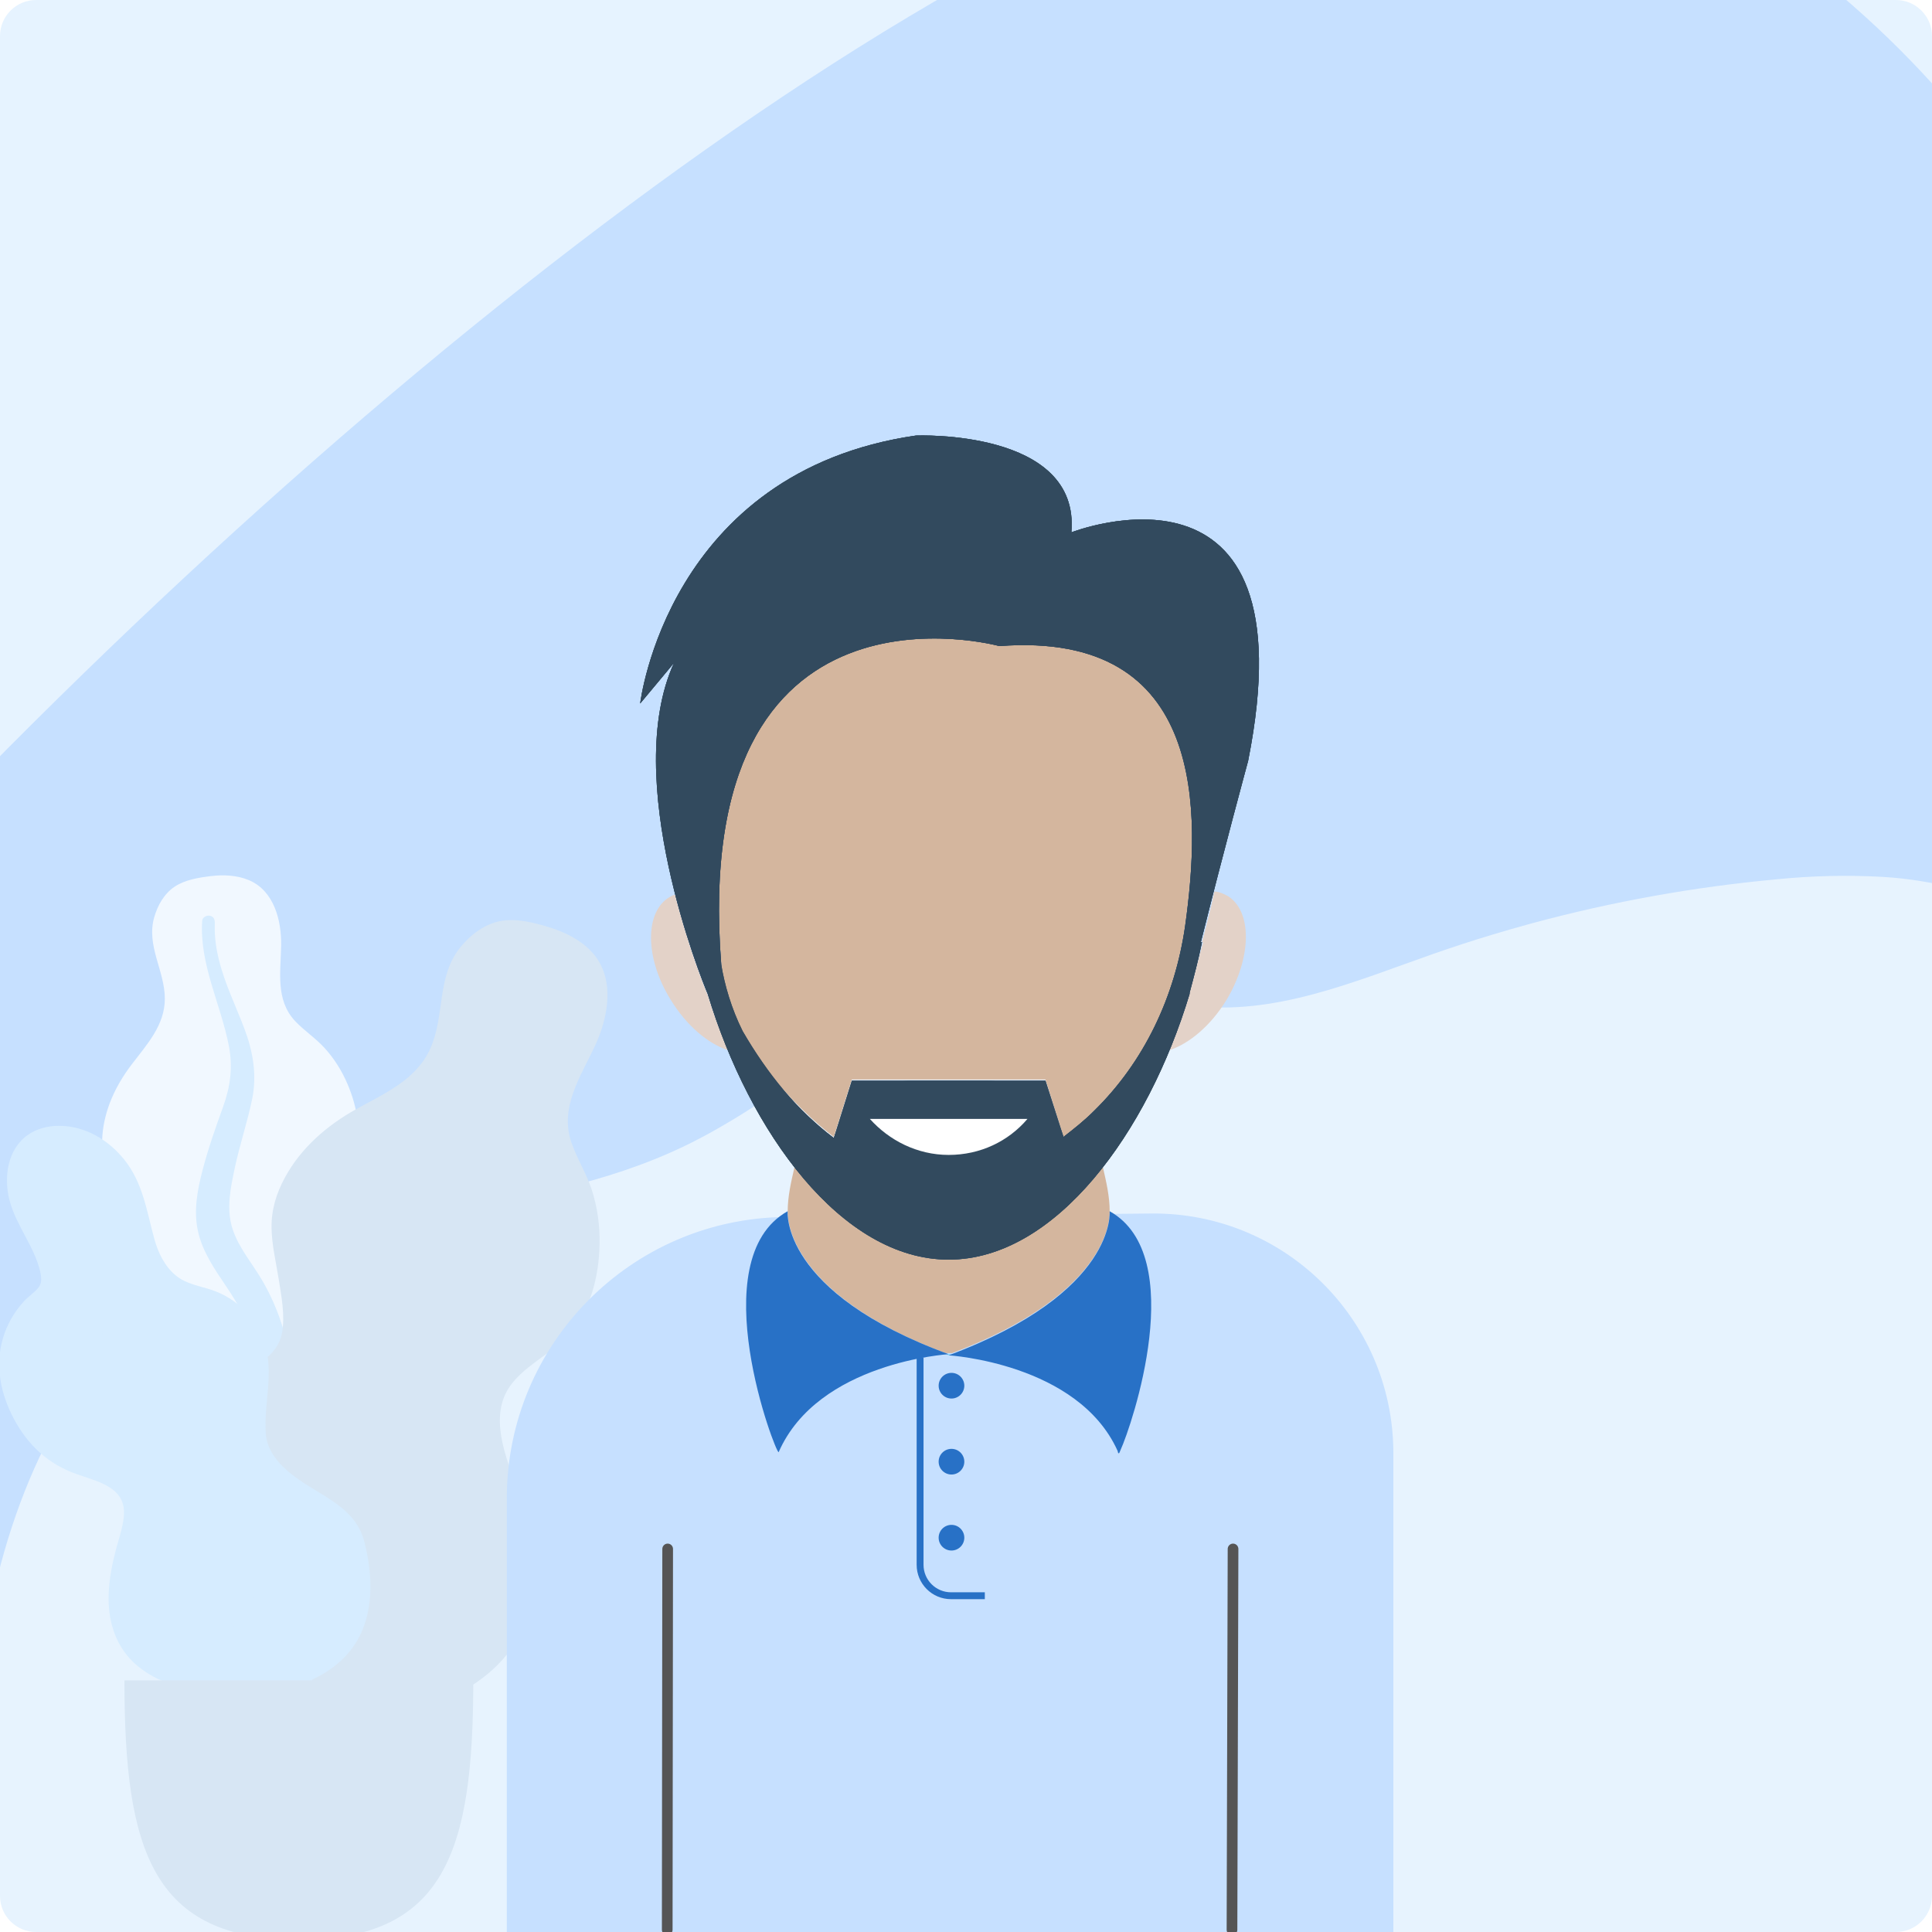
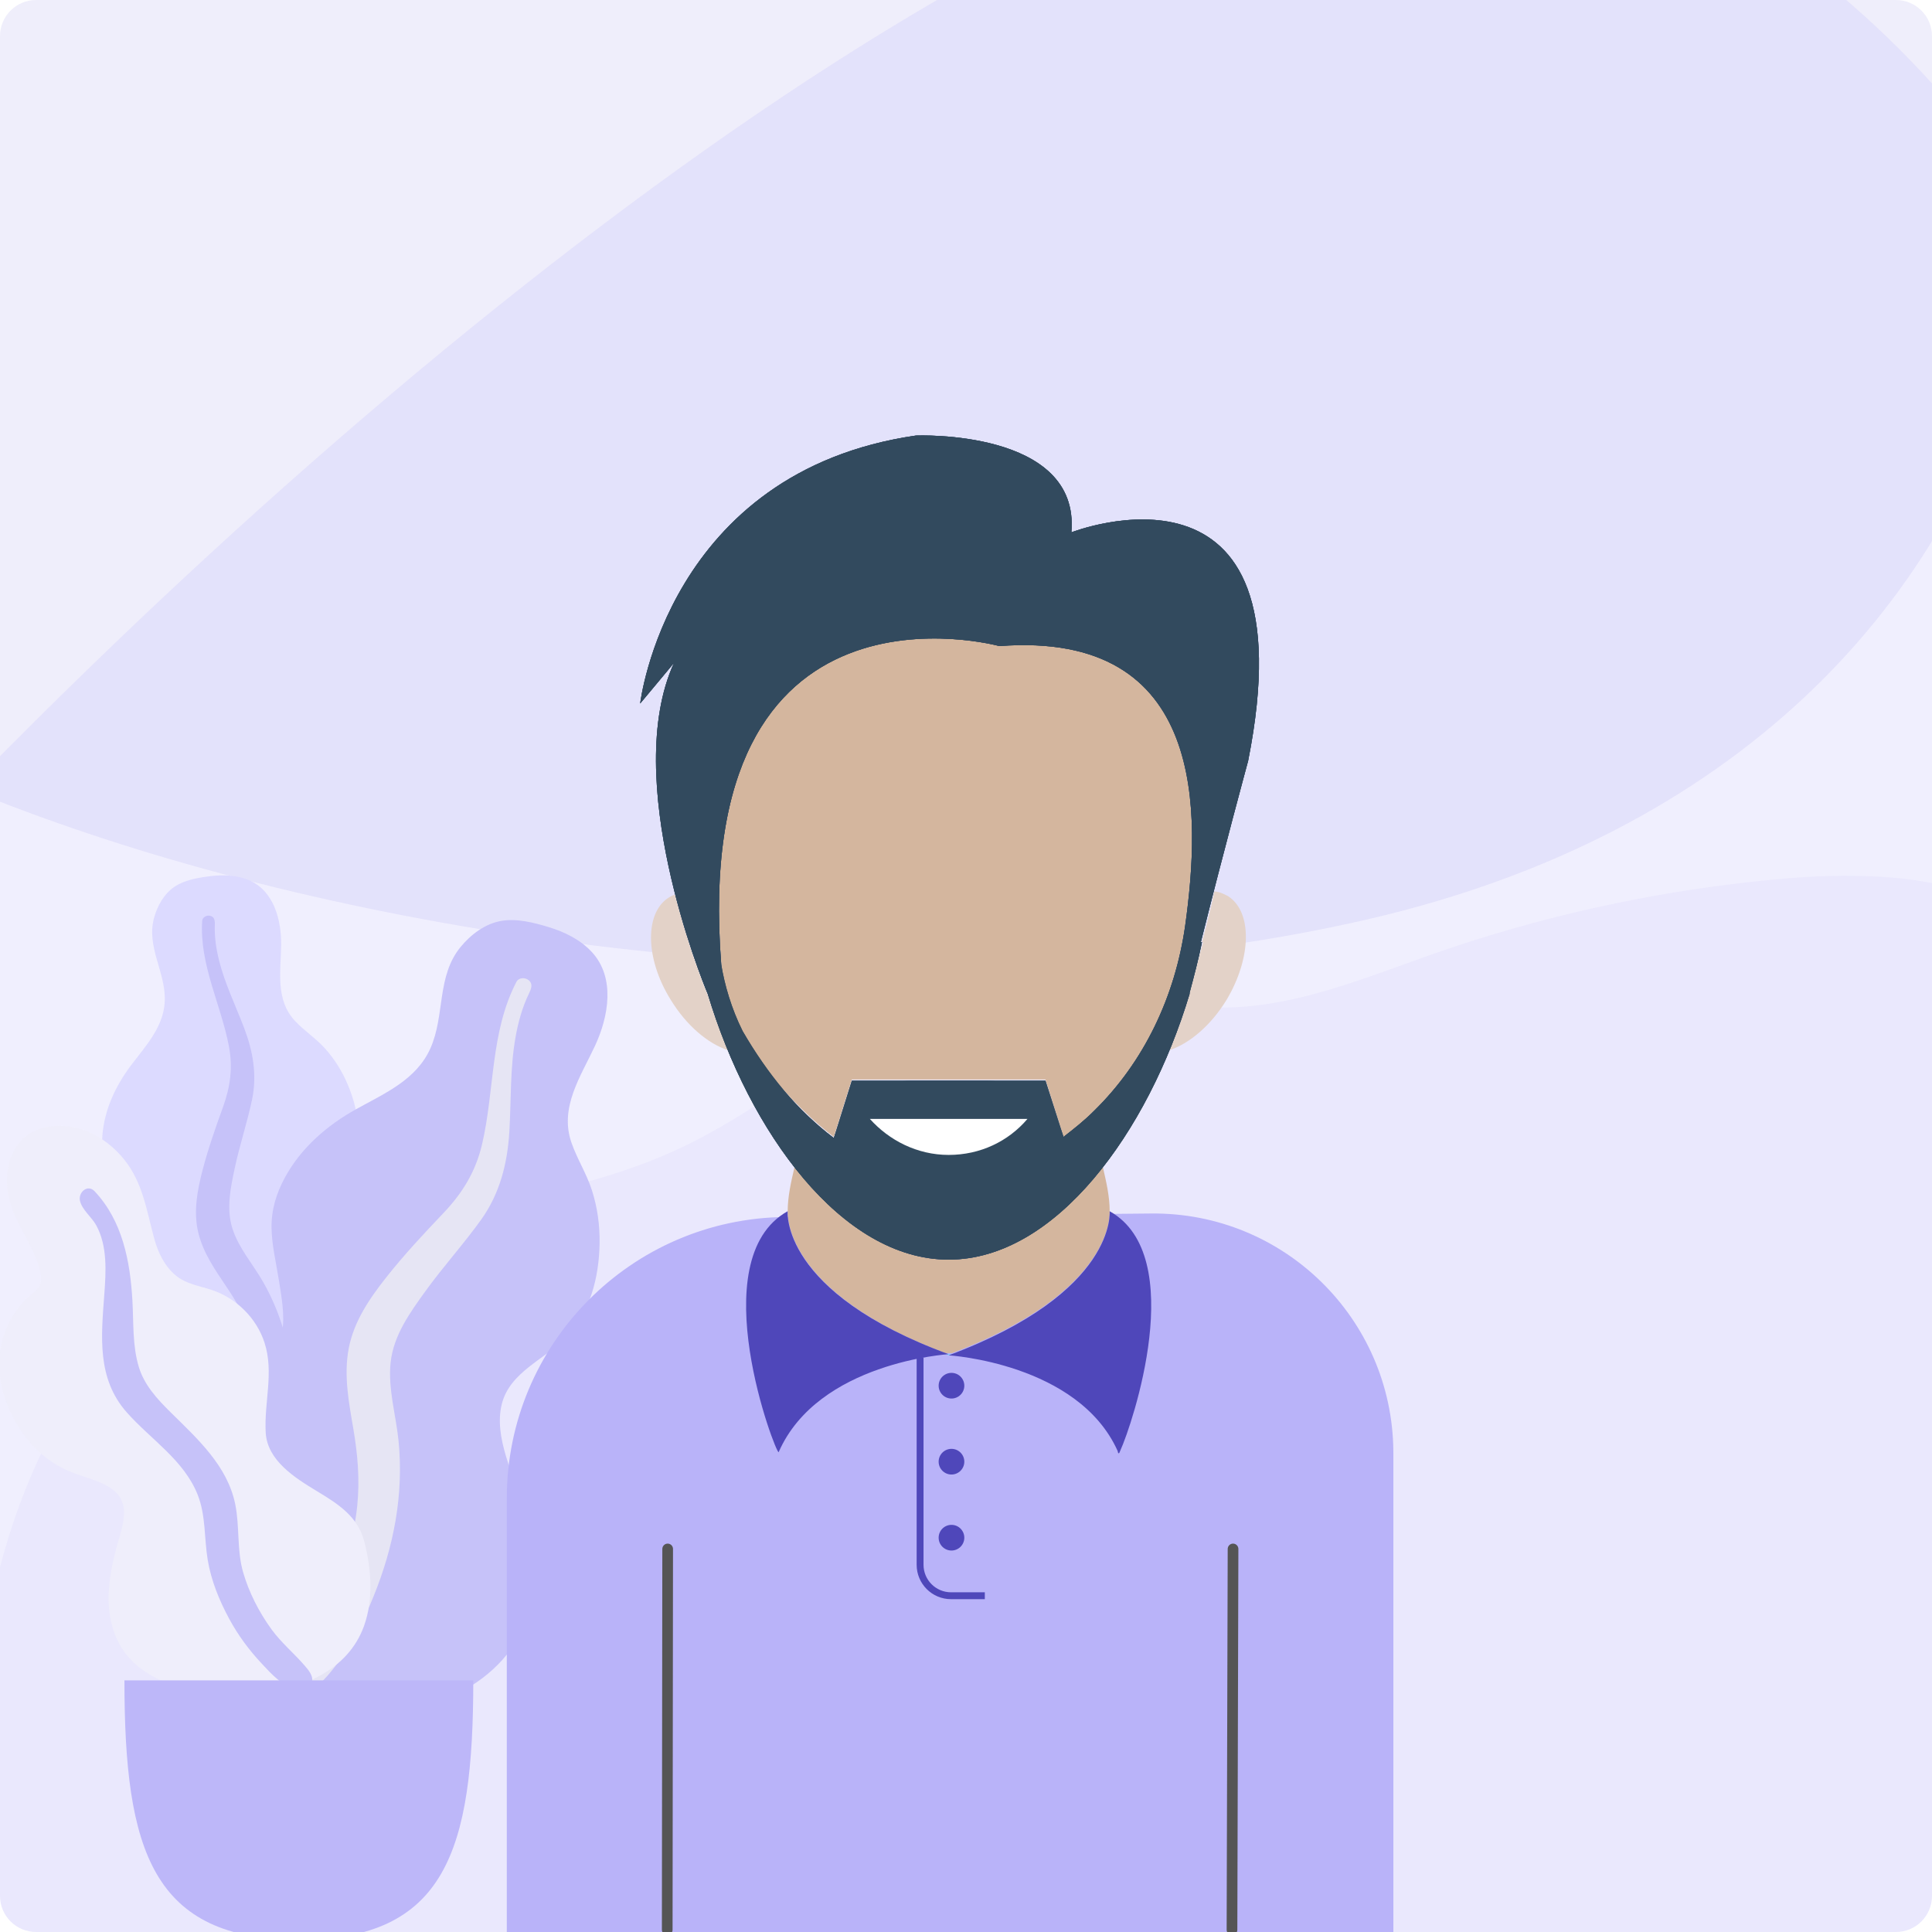
<svg xmlns="http://www.w3.org/2000/svg" width="300" height="300" viewBox="0 0 300 300" fill="none">
  <rect width="300" height="300" fill="white" />
  <mask id="mask0" mask-type="alpha" maskUnits="userSpaceOnUse" x="0" y="0" width="300" height="300">
    <rect x="0.701" y="0.701" width="298.598" height="298.598" rx="4.906" fill="#C4C4C4" stroke="black" stroke-width="1.402" />
  </mask>
  <g mask="url(#mask0)">
-     <path d="M-68.872 60.846C-63.379 2.81 231.344 -109.205 286.058 -54.234C340.772 0.736 326.923 116.36 212.262 142.778C97.602 169.196 -74.365 118.882 -68.872 60.846Z" fill="#E6F3FF" />
-     <path d="M-124.932 317.539C-151.245 243.394 145.646 -61.441 243.89 -25.318C342.134 10.804 391.002 160.177 265.729 257.772C140.456 355.367 -98.618 391.685 -124.932 317.539Z" fill="#C6E0FF" />
-     <path d="M-1.4 249.38C-1.338 249.079 -1.278 248.778 -1.209 248.48C0.959 238.236 4.502 228.366 9.769 219.301C9.944 219 10.119 218.698 10.298 218.397C13.771 212.565 17.927 207.189 22.673 202.39C25.297 199.736 28.159 197.213 31.562 195.395C36.331 192.841 41.906 191.805 47.384 190.959C53.075 190.075 58.844 189.337 64.598 188.541C66.642 188.263 68.674 187.969 70.695 187.657C76.253 186.814 81.771 185.839 87.158 184.545C93.816 182.95 100.27 180.861 106.367 177.922C106.854 177.696 107.335 177.457 107.811 177.204C108.287 176.96 108.766 176.713 109.235 176.462C109.705 176.212 110.167 175.961 110.626 175.704C110.864 175.572 111.102 175.44 111.337 175.301C111.572 175.162 111.803 175.04 112.031 174.905C112.718 174.512 113.392 174.109 114.066 173.703L114.093 173.686C114.539 173.418 114.979 173.144 115.415 172.87C117.906 171.319 120.345 169.7 122.784 168.071L124.317 167.056L126.693 165.481C127.156 165.173 127.628 164.865 128.094 164.56C128.425 164.337 128.755 164.113 129.115 163.883C130.847 162.765 132.602 161.668 134.403 160.622C134.829 160.371 135.258 160.121 135.691 159.877C139.33 157.797 143.135 156.039 147.066 154.622L147.118 154.601C149.096 153.894 151.113 153.311 153.159 152.854C154.339 152.59 155.522 152.373 156.718 152.207C159.916 151.743 163.158 151.696 166.367 152.068C172.669 152.817 178.574 155.295 184.873 156.132C197.84 157.825 210.433 152.37 222.627 148.096C225.625 147.047 228.646 146.064 231.688 145.147C233.71 144.534 235.739 143.955 237.785 143.396C250.317 140.004 263.107 137.705 276.018 136.526C281.415 135.984 286.845 135.861 292.26 136.157C294.319 136.285 296.354 136.495 298.353 136.834C305.194 137.918 311.572 140.19 316.72 144.351C320.937 147.768 323.954 152.221 326.25 156.88C328.601 161.635 330.261 166.716 331.177 171.962C331.303 172.677 331.415 173.395 331.508 174.112C331.673 175.34 331.796 176.575 331.878 177.817C332.323 184.435 331.551 191.079 329.604 197.406C327.423 204.49 323.788 211.289 322.189 218.427C322.123 218.73 322.06 219.031 322.001 219.331C321.782 220.416 321.62 221.511 321.515 222.613C320.699 231.383 323.828 239.933 326.283 248.51C326.369 248.808 326.455 249.109 326.538 249.411C326.802 250.363 327.056 251.315 327.298 252.265C329.571 261.334 330.203 271.042 328.177 280.093C328.114 280.394 328.038 280.696 327.965 280.994C326.609 286.715 324.059 292.067 320.491 296.682C316.697 301.558 311.717 305.618 306.397 309.184C303.804 310.922 301.123 312.546 298.353 314.056C296.371 315.14 294.34 316.166 292.26 317.134C275.589 324.923 256.571 328.725 237.765 327.885C236.774 327.841 235.782 327.787 234.791 327.713C233.799 327.638 232.716 327.55 231.678 327.452C219.564 326.247 207.776 323.338 196.072 320.158C192.149 319.092 188.233 317.998 184.321 316.924C182.579 316.45 180.841 315.976 179.1 315.516C170.571 313.257 161.916 311.212 153.152 309.685C151.123 309.326 149.092 308.998 147.059 308.703C139.999 307.64 132.882 307.021 125.748 306.851C122.974 306.794 120.2 306.819 117.424 306.925C116.023 306.977 114.621 307.055 113.217 307.159C98.727 308.205 84.722 311.706 70.695 314.977C68.666 315.451 66.633 315.919 64.598 316.379C61.928 316.982 59.258 317.564 56.574 318.103C39.877 321.465 24.993 319.532 9.468 312.593C5.939 311.019 2.413 309.116 0.252 306.16C-1.909 303.204 -2.451 299.574 -2.854 296.069C-3.426 291.078 -3.799 286.022 -3.942 280.94C-3.942 280.642 -3.942 280.34 -3.961 280.039C-4.186 269.772 -3.439 259.407 -1.4 249.38Z" fill="#E7F3FE" />
-     <path d="M32.697 136.046C34.687 135.803 36.81 135.889 38.66 136.674C42.593 138.344 43.712 142.991 43.658 146.769C43.599 150.834 42.736 155.275 45.827 158.551C47.248 160.057 49.016 161.209 50.411 162.743C51.902 164.382 53.071 166.257 53.937 168.271C55.528 171.97 56.308 176.32 54.854 180.2C53.574 183.616 50.352 186.7 51.048 190.584C51.774 194.636 55.86 197.734 58.414 200.753C61.305 204.169 63.967 208.534 64.404 213.014C64.823 217.307 62.955 221.649 60.087 224.894C54.357 231.378 45.744 234.557 37.059 234.537C33.372 234.529 29.198 234.362 26.016 232.381C25.032 231.768 24.513 231.081 23.929 230.126C23.405 229.269 22.712 228.712 21.911 228.106C20.15 226.775 18.878 224.981 18.067 222.973C14.915 215.172 17.434 205.522 21.845 198.595C22.89 196.954 23.746 195.374 23.238 193.418C22.709 191.376 21.406 189.534 20.254 187.779C19.116 186.044 17.817 184.39 16.927 182.514C15.995 180.549 15.733 178.491 15.897 176.341C16.207 172.302 17.95 168.574 20.419 165.326C22.797 162.197 25.589 159.203 25.595 155.103C25.602 150.757 22.697 146.892 23.935 142.474C24.447 140.644 25.476 138.767 27.135 137.671C28.726 136.619 30.826 136.275 32.697 136.046Z" fill="#F1F8FF" />
-     <path d="M31.395 142.993C31.432 142.41 32.124 142.06 32.669 142.212C33.386 142.412 33.373 143.083 33.354 143.68C33.296 145.515 33.561 147.299 34.003 149.08C34.919 152.783 36.614 156.194 37.957 159.751C39.298 163.305 39.928 166.974 39.141 170.735C38.399 174.281 37.234 177.734 36.474 181.284C35.805 184.413 35.093 187.713 36.112 190.834C37.093 193.838 39.261 196.285 40.822 199C44.054 204.62 45.487 210.854 45.679 217.27C45.768 220.25 45.688 223.257 44.997 226.179C44.599 227.861 44.065 230.135 42.623 231.297C41.958 231.832 40.821 232.018 40.261 231.224C39.736 230.48 40.197 229.328 40.364 228.535C41.086 225.102 41.231 221.594 41.058 218.108C40.891 214.732 40.492 211.361 39.43 208.136C38.443 205.144 36.945 202.456 35.182 199.838C33.385 197.17 31.517 194.497 30.774 191.336C30.02 188.125 30.633 184.858 31.452 181.709C32.319 178.378 33.454 175.143 34.627 171.902C35.771 168.744 36.176 165.756 35.545 162.451C34.298 155.922 30.96 149.793 31.395 142.993Z" fill="#D6ECFF" />
-     <path d="M85.224 143.968C87.686 144.716 90.131 145.922 91.886 147.813C95.617 151.834 94.472 157.912 92.412 162.351C90.195 167.129 86.835 171.931 88.729 177.413C89.6 179.934 91.064 182.216 91.89 184.756C92.772 187.469 93.153 190.296 93.104 193.128C93.014 198.329 91.631 203.88 87.874 207.712C84.567 211.086 79.159 213.057 77.922 218.013C76.631 223.183 79.786 228.972 81.186 233.871C82.772 239.414 83.586 245.962 81.731 251.487C79.954 256.782 75.467 260.944 70.388 263.29C60.24 267.978 48.458 267.257 38.282 262.716C33.962 260.787 29.154 258.419 26.469 254.42C25.639 253.184 25.394 252.102 25.213 250.668C25.051 249.382 24.533 248.363 23.913 247.229C22.552 244.739 22.009 241.956 22.118 239.159C22.545 228.294 30.6 218.192 39.435 212.294C41.529 210.897 43.367 209.475 43.806 206.897C44.263 204.207 43.709 201.351 43.286 198.676C42.868 196.032 42.218 193.399 42.166 190.718C42.112 187.91 42.892 185.34 44.221 182.882C46.719 178.266 50.735 174.765 55.347 172.208C59.79 169.744 64.647 167.656 66.822 162.81C69.127 157.675 67.763 151.592 71.549 147.011C73.117 145.114 75.317 143.43 77.842 142.996C80.264 142.579 82.909 143.265 85.224 143.968Z" fill="#D7E6F4" />
-     <path d="M80.193 152.459C80.542 151.788 81.535 151.736 82.092 152.202C82.826 152.816 82.459 153.602 82.124 154.299C81.095 156.443 80.471 158.694 80.055 161.035C79.188 165.9 79.383 170.829 79.09 175.745C78.797 180.656 77.612 185.332 74.722 189.372C71.998 193.182 68.826 196.662 66.079 200.468C63.658 203.822 61.097 207.357 60.654 211.587C60.227 215.659 61.481 219.692 61.885 223.726C62.721 232.075 61.132 240.21 57.996 247.909C56.54 251.483 54.872 255.002 52.533 258.1C51.187 259.885 49.371 262.297 47.076 262.917C46.018 263.203 44.592 262.826 44.353 261.594C44.128 260.437 45.27 259.315 45.881 258.463C48.523 254.776 50.531 250.697 52.154 246.479C53.727 242.392 55.026 238.191 55.472 233.816C55.886 229.755 55.541 225.786 54.85 221.762C54.146 217.661 53.362 213.516 54.149 209.383C54.949 205.186 57.376 201.638 59.984 198.338C62.742 194.848 65.763 191.612 68.833 188.389C71.824 185.249 73.863 181.923 74.856 177.678C76.817 169.292 76.123 160.284 80.193 152.459Z" fill="#D7E6F4" />
-     <path d="M9.121 174.815C13.214 174.815 16.813 176.984 19.293 180.063C22.195 183.667 22.782 188.069 23.96 192.365C24.547 194.502 25.555 196.625 27.323 198.077C28.931 199.398 30.972 199.662 32.897 200.308C36.743 201.597 39.849 204.704 41.076 208.495C42.572 213.119 40.987 217.782 41.26 222.469C41.511 226.772 45.754 229.457 49.168 231.52C52.535 233.555 55.567 235.459 56.581 239.422C57.656 243.626 58.017 248.317 56.528 252.47C54.048 259.383 46.792 262.428 39.781 262.9C33.418 263.328 25.417 262.656 20.638 258.037C17.779 255.273 16.743 251.407 16.872 247.561C16.951 245.17 17.425 242.8 18.038 240.489C18.472 238.851 19.058 237.22 19.225 235.528C19.669 231.025 15.508 230.16 11.965 228.923C7.463 227.352 4.311 224.384 2.119 220.249C0.079 216.399 -0.778 212.077 0.446 207.839C1.071 205.674 2.204 203.71 3.741 202.04C4.418 201.305 5.371 200.692 5.982 199.919C6.552 199.198 6.428 198.264 6.232 197.419C5.323 193.517 2.493 190.285 1.481 186.39C0.567 182.874 1.107 178.498 4.322 176.23C5.711 175.25 7.423 174.825 9.121 174.815Z" fill="#D6ECFF" />
-     <path d="M14.697 184.984C19.036 189.605 20.215 195.875 20.561 201.953C20.755 205.36 20.553 208.955 21.554 212.26C22.411 215.089 24.419 217.252 26.489 219.296C30.656 223.41 35.304 227.593 36.522 233.548C37.238 237.043 36.755 240.652 37.743 244.108C38.642 247.25 40.224 250.336 42.148 252.989C43.697 255.125 45.716 256.761 47.409 258.752C47.926 259.36 48.666 260.255 48.453 261.113C48.203 262.118 46.923 262.436 46.015 262.278C43.898 261.91 42.115 259.888 40.73 258.418C38.706 256.269 36.985 253.957 35.587 251.363C34.035 248.483 32.785 245.427 32.25 242.195C31.696 238.843 31.972 235.35 30.706 232.132C28.577 226.719 23.411 223.525 19.677 219.305C15.024 214.048 15.718 207.505 16.194 201.038C16.456 197.484 16.716 193.471 14.921 190.226C14.235 188.987 12.707 187.832 12.412 186.424C12.142 185.134 13.615 183.831 14.697 184.984Z" fill="#D6ECFF" />
-     <path d="M19.323 260.926C19.323 287.356 23.636 301.204 46.406 301.204C69.176 301.204 73.49 287.356 73.49 260.926H19.323Z" fill="#D7E6F4" />
-     <path fill-rule="evenodd" clip-rule="evenodd" d="M121.983 188.974L178.778 188.433C199.337 188.237 216.163 204.746 216.359 225.305C216.36 225.424 216.361 225.542 216.361 225.66V300.392H192.852H78.696V232.675C78.696 208.701 98.009 189.202 121.983 188.974Z" fill="#C6E0FF" />
+     <path d="M-68.872 60.846C-63.379 2.81 231.344 -109.205 286.058 -54.234C340.772 0.736 326.923 116.36 212.262 142.778C97.602 169.196 -74.365 118.882 -68.872 60.846Z" fill="#EFEEFB" />
+     <path opacity="0.21" d="M-124.932 317.539C-151.245 243.394 145.646 -61.441 243.89 -25.318C342.134 10.804 391.002 160.177 265.729 257.772C140.456 355.367 -98.618 391.685 -124.932 317.539Z" fill="#B9B3F9" />
+     <path d="M-1.4 249.38C-1.338 249.079 -1.278 248.778 -1.209 248.48C0.959 238.236 4.502 228.366 9.769 219.301C9.944 219 10.119 218.698 10.298 218.397C13.771 212.565 17.927 207.189 22.673 202.39C25.297 199.736 28.159 197.213 31.562 195.395C36.331 192.841 41.906 191.805 47.384 190.959C53.075 190.075 58.844 189.337 64.598 188.541C66.642 188.263 68.674 187.969 70.695 187.657C76.253 186.814 81.771 185.839 87.158 184.545C93.816 182.95 100.27 180.861 106.367 177.922C106.854 177.696 107.335 177.457 107.811 177.204C108.287 176.96 108.766 176.713 109.235 176.462C109.705 176.212 110.167 175.961 110.626 175.704C110.864 175.572 111.102 175.44 111.337 175.301C111.572 175.162 111.803 175.04 112.031 174.905C112.718 174.512 113.392 174.109 114.066 173.703L114.093 173.686C114.539 173.418 114.979 173.144 115.415 172.87C117.906 171.319 120.345 169.7 122.784 168.071L124.317 167.056L126.693 165.481C127.156 165.173 127.628 164.865 128.094 164.56C128.425 164.337 128.755 164.113 129.115 163.883C130.847 162.765 132.602 161.668 134.403 160.622C134.829 160.371 135.258 160.121 135.691 159.877C139.33 157.797 143.135 156.039 147.066 154.622L147.118 154.601C149.096 153.894 151.113 153.311 153.159 152.854C154.339 152.59 155.522 152.373 156.718 152.207C159.916 151.743 163.158 151.696 166.367 152.068C172.669 152.817 178.574 155.295 184.873 156.132C197.84 157.825 210.433 152.37 222.627 148.096C225.625 147.047 228.646 146.064 231.688 145.147C233.71 144.534 235.739 143.955 237.785 143.396C250.317 140.004 263.107 137.705 276.018 136.526C281.415 135.984 286.845 135.861 292.26 136.157C294.319 136.285 296.354 136.495 298.353 136.834C305.194 137.918 311.572 140.19 316.72 144.351C320.937 147.768 323.954 152.221 326.25 156.88C328.601 161.635 330.261 166.716 331.177 171.962C331.303 172.677 331.415 173.395 331.508 174.112C331.673 175.34 331.796 176.575 331.878 177.817C332.323 184.435 331.551 191.079 329.604 197.406C327.423 204.49 323.788 211.289 322.189 218.427C322.123 218.73 322.06 219.031 322.001 219.331C321.782 220.416 321.62 221.511 321.515 222.613C320.699 231.383 323.828 239.933 326.283 248.51C326.369 248.808 326.455 249.109 326.538 249.411C326.802 250.363 327.056 251.315 327.298 252.265C329.571 261.334 330.203 271.042 328.177 280.093C328.114 280.394 328.038 280.696 327.965 280.994C326.609 286.715 324.059 292.067 320.491 296.682C316.697 301.558 311.717 305.618 306.397 309.184C303.804 310.922 301.123 312.546 298.353 314.056C296.371 315.14 294.34 316.166 292.26 317.134C275.589 324.923 256.571 328.725 237.765 327.885C236.774 327.841 235.782 327.787 234.791 327.713C233.799 327.638 232.716 327.55 231.678 327.452C219.564 326.247 207.776 323.338 196.072 320.158C192.149 319.092 188.233 317.998 184.321 316.924C182.579 316.45 180.841 315.976 179.1 315.516C170.571 313.257 161.916 311.212 153.152 309.685C151.123 309.326 149.092 308.998 147.059 308.703C139.999 307.64 132.882 307.021 125.748 306.851C122.974 306.794 120.2 306.819 117.424 306.925C116.023 306.977 114.621 307.055 113.217 307.159C98.727 308.205 84.722 311.706 70.695 314.977C68.666 315.451 66.633 315.919 64.598 316.379C61.928 316.982 59.258 317.564 56.574 318.103C39.877 321.465 24.993 319.532 9.468 312.593C5.939 311.019 2.413 309.116 0.252 306.16C-1.909 303.204 -2.451 299.574 -2.854 296.069C-3.426 291.078 -3.799 286.022 -3.942 280.94C-3.942 280.642 -3.942 280.34 -3.961 280.039C-4.186 269.772 -3.439 259.407 -1.4 249.38Z" fill="#EAE8FD" />
+     <path d="M32.697 136.046C34.687 135.803 36.81 135.889 38.66 136.674C42.593 138.344 43.712 142.991 43.658 146.769C43.599 150.834 42.736 155.275 45.827 158.551C47.248 160.057 49.016 161.209 50.411 162.743C51.902 164.382 53.071 166.257 53.937 168.271C55.528 171.97 56.308 176.32 54.854 180.2C53.574 183.616 50.352 186.7 51.048 190.584C51.774 194.636 55.86 197.734 58.414 200.753C61.305 204.169 63.967 208.534 64.404 213.014C64.823 217.307 62.955 221.649 60.087 224.894C54.357 231.378 45.744 234.557 37.059 234.537C33.372 234.529 29.198 234.362 26.016 232.381C25.032 231.768 24.513 231.081 23.929 230.126C23.405 229.269 22.712 228.712 21.911 228.106C20.15 226.775 18.878 224.981 18.067 222.973C14.915 215.172 17.434 205.522 21.845 198.595C22.89 196.954 23.746 195.374 23.238 193.418C22.709 191.376 21.406 189.534 20.254 187.779C19.116 186.044 17.817 184.39 16.927 182.514C15.995 180.549 15.733 178.491 15.897 176.341C16.207 172.302 17.95 168.574 20.419 165.326C22.797 162.197 25.589 159.203 25.595 155.103C25.602 150.757 22.697 146.892 23.935 142.474C24.447 140.644 25.476 138.767 27.135 137.671C28.726 136.619 30.826 136.275 32.697 136.046Z" fill="#DCDAFF" />
+     <path d="M31.395 142.993C31.432 142.41 32.124 142.06 32.669 142.212C33.386 142.412 33.373 143.083 33.354 143.68C33.296 145.515 33.561 147.299 34.003 149.08C34.919 152.783 36.614 156.194 37.957 159.751C39.298 163.305 39.928 166.974 39.141 170.735C38.399 174.281 37.234 177.734 36.474 181.284C35.805 184.413 35.093 187.713 36.112 190.834C37.093 193.838 39.261 196.285 40.822 199C44.054 204.62 45.487 210.854 45.679 217.27C45.768 220.25 45.688 223.257 44.997 226.179C44.599 227.861 44.065 230.135 42.623 231.297C41.958 231.832 40.821 232.018 40.261 231.224C39.736 230.48 40.197 229.328 40.364 228.535C41.086 225.102 41.231 221.594 41.058 218.108C40.891 214.732 40.492 211.361 39.43 208.136C38.443 205.144 36.945 202.456 35.182 199.838C33.385 197.17 31.517 194.497 30.774 191.336C30.02 188.125 30.633 184.858 31.452 181.709C32.319 178.378 33.454 175.143 34.627 171.902C35.771 168.744 36.176 165.756 35.545 162.451C34.298 155.922 30.96 149.793 31.395 142.993Z" fill="#C6C2F9" />
+     <path d="M85.224 143.968C87.686 144.716 90.131 145.922 91.886 147.813C95.617 151.834 94.472 157.912 92.412 162.351C90.195 167.129 86.835 171.931 88.729 177.413C89.6 179.934 91.064 182.216 91.89 184.756C92.772 187.469 93.153 190.296 93.104 193.128C93.014 198.329 91.631 203.88 87.874 207.712C84.567 211.086 79.159 213.057 77.922 218.013C76.631 223.183 79.786 228.972 81.186 233.871C82.772 239.414 83.586 245.962 81.731 251.487C79.954 256.782 75.467 260.944 70.388 263.29C60.24 267.978 48.458 267.257 38.282 262.716C33.962 260.787 29.154 258.419 26.469 254.42C25.639 253.184 25.394 252.102 25.213 250.668C25.051 249.382 24.533 248.363 23.913 247.229C22.552 244.739 22.009 241.956 22.118 239.159C22.545 228.294 30.6 218.192 39.435 212.294C41.529 210.897 43.367 209.475 43.806 206.897C44.263 204.207 43.709 201.351 43.286 198.676C42.868 196.032 42.218 193.399 42.166 190.718C42.112 187.91 42.892 185.34 44.221 182.882C46.719 178.266 50.735 174.765 55.347 172.208C59.79 169.744 64.647 167.656 66.822 162.81C69.127 157.675 67.763 151.592 71.549 147.011C73.117 145.114 75.317 143.43 77.842 142.996C80.264 142.579 82.909 143.265 85.224 143.968Z" fill="#C6C2F9" />
+     <path d="M80.193 152.459C80.542 151.788 81.535 151.736 82.092 152.202C82.826 152.816 82.459 153.602 82.124 154.299C81.095 156.443 80.471 158.694 80.055 161.035C79.188 165.9 79.383 170.829 79.09 175.745C78.797 180.656 77.612 185.332 74.722 189.372C71.998 193.182 68.826 196.662 66.079 200.468C63.658 203.822 61.097 207.357 60.654 211.587C60.227 215.659 61.481 219.692 61.885 223.726C62.721 232.075 61.132 240.21 57.996 247.909C56.54 251.483 54.872 255.002 52.533 258.1C51.187 259.885 49.371 262.297 47.076 262.917C46.018 263.203 44.592 262.826 44.353 261.594C44.128 260.437 45.27 259.315 45.881 258.463C48.523 254.776 50.531 250.697 52.154 246.479C53.727 242.392 55.026 238.191 55.472 233.816C55.886 229.755 55.541 225.786 54.85 221.762C54.146 217.661 53.362 213.516 54.149 209.383C54.949 205.186 57.376 201.638 59.984 198.338C62.742 194.848 65.763 191.612 68.833 188.389C71.824 185.249 73.863 181.923 74.856 177.678C76.817 169.292 76.123 160.284 80.193 152.459Z" fill="#E6E5F4" />
+     <path d="M9.121 174.815C13.214 174.815 16.813 176.984 19.293 180.063C22.195 183.667 22.782 188.069 23.96 192.365C24.547 194.502 25.555 196.625 27.323 198.077C28.931 199.398 30.972 199.662 32.897 200.308C36.743 201.597 39.849 204.704 41.076 208.495C42.572 213.119 40.987 217.782 41.26 222.469C41.511 226.772 45.754 229.457 49.168 231.52C52.535 233.555 55.567 235.459 56.581 239.422C57.656 243.626 58.017 248.317 56.528 252.47C54.048 259.383 46.792 262.428 39.781 262.9C33.418 263.328 25.417 262.656 20.638 258.037C17.779 255.273 16.743 251.407 16.872 247.561C16.951 245.17 17.425 242.8 18.038 240.489C18.472 238.851 19.058 237.22 19.225 235.528C19.669 231.025 15.508 230.16 11.965 228.923C7.463 227.352 4.311 224.384 2.119 220.249C0.079 216.399 -0.778 212.077 0.446 207.839C1.071 205.674 2.204 203.71 3.741 202.04C4.418 201.305 5.371 200.692 5.982 199.919C6.552 199.198 6.428 198.264 6.232 197.419C5.323 193.517 2.493 190.285 1.481 186.39C0.567 182.874 1.107 178.498 4.322 176.23C5.711 175.25 7.423 174.825 9.121 174.815Z" fill="#EFEEFB" />
+     <path d="M14.697 184.984C19.036 189.605 20.215 195.875 20.561 201.953C20.755 205.36 20.553 208.955 21.554 212.26C22.411 215.089 24.419 217.252 26.489 219.296C30.656 223.41 35.304 227.593 36.522 233.548C37.238 237.043 36.755 240.652 37.743 244.108C38.642 247.25 40.224 250.336 42.148 252.989C43.697 255.125 45.716 256.761 47.409 258.752C47.926 259.36 48.666 260.255 48.453 261.113C48.203 262.118 46.923 262.436 46.015 262.278C43.898 261.91 42.115 259.888 40.73 258.418C38.706 256.269 36.985 253.957 35.587 251.363C34.035 248.483 32.785 245.427 32.25 242.195C31.696 238.843 31.972 235.35 30.706 232.132C28.577 226.719 23.411 223.525 19.677 219.305C15.024 214.048 15.718 207.505 16.194 201.038C16.456 197.484 16.716 193.471 14.921 190.226C14.235 188.987 12.707 187.832 12.412 186.424C12.142 185.134 13.615 183.831 14.697 184.984Z" fill="#C6C2F9" />
+     <path d="M19.323 260.926C19.323 287.356 23.636 301.204 46.406 301.204C69.176 301.204 73.49 287.356 73.49 260.926H19.323Z" fill="#BDB7F9" />
+     <path fill-rule="evenodd" clip-rule="evenodd" d="M121.983 188.974L178.778 188.433C199.337 188.237 216.163 204.746 216.359 225.305C216.36 225.424 216.361 225.542 216.361 225.66V300.392H192.852H78.696V232.675C78.696 208.701 98.009 189.202 121.983 188.974Z" fill="#B9B3F9" />
    <path d="M147.834 210.279C147.66 210.279 147.485 210.454 147.31 210.454C147.135 210.454 146.96 210.279 146.786 210.279H147.834Z" fill="#84DBFF" />
    <path d="M172.31 188.077C172.31 188.077 172.31 188.077 172.31 188.252C172.31 190 171.435 201.188 147.836 210.103H146.787C123.187 201.188 122.313 190 122.313 188.252C122.313 188.077 122.313 188.077 122.313 188.077C122.313 185.805 122.838 183.532 123.362 181.26C130.18 189.825 138.396 195.594 147.311 195.594C156.227 195.594 164.443 189.825 171.261 181.26C171.785 183.532 172.31 185.805 172.31 188.077Z" fill="#D4B69E" />
-     <path d="M172.305 188.078C172.305 188.078 173.529 200.665 147.307 210.454C147.307 210.454 167.399 211.656 173.542 225.294C173.597 225.416 173.575 225.663 173.704 225.663C173.832 225.663 173.832 225.522 173.986 225.185C175.764 221.299 184.691 194.995 172.305 188.078ZM122.309 188.078C108.848 195.595 120.561 226.012 120.91 225.488C127.029 211.503 147.307 210.279 147.307 210.279C121.085 200.665 122.309 188.078 122.309 188.078Z" fill="#2871C6" />
+     <path d="M172.305 188.078C172.305 188.078 173.529 200.665 147.307 210.454C147.307 210.454 167.399 211.656 173.542 225.294C173.597 225.416 173.575 225.663 173.704 225.663C173.832 225.663 173.832 225.522 173.986 225.185C175.764 221.299 184.691 194.995 172.305 188.078ZM122.309 188.078C108.848 195.595 120.561 226.012 120.91 225.488C127.029 211.503 147.307 210.279 147.307 210.279C121.085 200.665 122.309 188.078 122.309 188.078Z" fill="#4F47BA" />
    <path d="M184.016 143.851C182.443 154.689 177.723 164.828 169.856 172.52C168.283 174.093 166.885 175.317 165.137 176.541L162.34 167.625H132.272L129.475 176.541C123.881 172.345 112.168 160.633 111.993 149.619C107.099 86.862 155.172 100.147 155.172 100.147C187.513 97.875 186.464 126.369 184.016 143.851Z" fill="#D4B69E" />
    <path d="M190.486 155.214C188.039 159.235 184.717 162.032 181.571 163.08C182.794 160.284 183.843 157.312 184.717 154.34C184.717 154.34 184.717 154.34 184.717 154.166C185.416 151.544 186.116 148.922 186.815 146.3H186.64C187.339 143.678 188.039 141.056 188.563 138.434C189.262 138.434 189.962 138.783 190.661 139.133C194.507 141.58 194.332 148.747 190.486 155.214ZM113.044 163.08C109.897 162.032 106.576 159.235 104.129 155.214C100.108 148.747 100.108 141.58 103.954 139.308C104.303 139.133 104.478 138.958 104.828 138.958C106.926 147.174 109.373 153.292 109.897 154.515C110.771 157.312 111.82 160.284 113.044 163.08Z" fill="#E3D2C8" />
    <path d="M166.363 82.664C167.761 66.582 142.239 67.63 142.239 67.63C103.605 73.225 99.409 109.236 99.409 109.236L104.654 102.943C96.438 120.948 108.849 151.89 109.898 154.338C116.366 175.84 130.701 195.593 147.308 195.593C163.915 195.593 178.25 175.84 184.718 154.338C184.718 154.338 184.718 154.338 184.718 154.163C185.417 151.541 186.117 148.918 186.641 146.296H186.466C189.963 132.311 193.808 118.151 193.808 118.151C203.773 67.98 166.363 82.664 166.363 82.664ZM184.019 143.849C182.446 154.687 177.726 164.826 169.859 172.518C168.286 174.091 166.712 175.315 165.139 176.539L162.342 167.798H132.274L129.477 176.714C123.883 172.518 119.163 166.749 115.318 160.106C113.569 156.61 112.52 152.939 111.996 149.792C107.101 87.035 155.175 100.321 155.175 100.321C187.515 97.873 186.466 126.368 184.019 143.849Z" fill="#324A5E" />
    <path d="M166.363 82.664C167.761 66.582 142.239 67.63 142.239 67.63C103.605 73.225 99.409 109.236 99.409 109.236L104.654 102.943C96.438 120.948 108.849 151.89 109.898 154.338C116.366 175.84 130.701 195.593 147.308 195.593C163.915 195.593 178.25 175.84 184.718 154.338C184.718 154.338 184.718 154.338 184.718 154.163C185.417 151.541 186.117 148.918 186.641 146.296H186.466C189.963 132.311 193.808 118.151 193.808 118.151C203.773 67.98 166.363 82.664 166.363 82.664ZM184.019 143.849C182.446 154.687 177.726 164.826 169.859 172.518C168.286 174.091 166.712 175.315 165.139 176.539L162.342 167.798H132.274L129.477 176.714C123.883 172.518 119.163 166.749 115.318 160.106C113.569 156.61 112.52 152.939 111.996 149.792C107.101 87.035 155.175 100.321 155.175 100.321C187.515 97.873 186.466 126.368 184.019 143.849Z" fill="#324A5E" />
    <path d="M166.363 82.664C167.761 66.582 142.239 67.63 142.239 67.63C103.605 73.225 99.409 109.236 99.409 109.236L104.654 102.943C96.438 120.948 108.849 151.89 109.898 154.338C116.366 175.84 130.701 195.593 147.308 195.593C163.915 195.593 178.25 175.84 184.718 154.338C184.718 154.338 184.718 154.338 184.718 154.163C185.417 151.541 186.117 148.918 186.641 146.296H186.466C189.963 132.311 193.808 118.151 193.808 118.151C203.773 67.98 166.363 82.664 166.363 82.664ZM184.019 143.849C182.446 154.687 177.726 164.826 169.859 172.518C168.286 174.091 166.712 175.315 165.139 176.539C163.473 171.332 158.632 167.798 153.165 167.798H141.618C136.058 167.798 131.142 171.408 129.477 176.714C123.883 172.518 112.171 160.806 111.996 149.792C107.101 87.035 155.175 100.321 155.175 100.321C187.515 97.873 186.466 126.368 184.019 143.849Z" fill="#324A5E" />
    <path d="M135.073 173.743C138.045 177.064 142.415 179.336 147.309 179.336C152.203 179.336 156.573 177.239 159.545 173.743H135.073Z" fill="white" />
-     <path d="M147.745 240.766C148.846 240.766 149.738 239.874 149.738 238.773C149.738 237.672 148.846 236.78 147.745 236.78C146.644 236.78 145.752 237.672 145.752 238.773C145.752 239.874 146.644 240.766 147.745 240.766Z" fill="#2871C6" />
-     <path d="M147.745 228.963C148.846 228.963 149.738 228.071 149.738 226.97C149.738 225.869 148.846 224.977 147.745 224.977C146.644 224.977 145.752 225.869 145.752 226.97C145.752 228.071 146.644 228.963 147.745 228.963Z" fill="#2871C6" />
-     <path d="M147.745 217.164C148.846 217.164 149.738 216.271 149.738 215.171C149.738 214.07 148.846 213.178 147.745 213.178C146.644 213.178 145.752 214.07 145.752 215.171C145.752 216.271 146.644 217.164 147.745 217.164Z" fill="#2871C6" />
-     <path d="M142.871 210.8V242.977C142.871 245.632 145.023 247.785 147.678 247.785H152.922" stroke="#2871C6" stroke-width="1.068" />
+     <path d="M147.745 240.766C148.846 240.766 149.738 239.874 149.738 238.773C149.738 237.672 148.846 236.78 147.745 236.78C146.644 236.78 145.752 237.672 145.752 238.773C145.752 239.874 146.644 240.766 147.745 240.766Z" fill="#4F47BA" />
+     <path d="M147.745 228.963C148.846 228.963 149.738 228.071 149.738 226.97C149.738 225.869 148.846 224.977 147.745 224.977C146.644 224.977 145.752 225.869 145.752 226.97C145.752 228.071 146.644 228.963 147.745 228.963Z" fill="#4F47BA" />
+     <path d="M147.745 217.164C148.846 217.164 149.738 216.271 149.738 215.171C149.738 214.07 148.846 213.178 147.745 213.178C146.644 213.178 145.752 214.07 145.752 215.171C145.752 216.271 146.644 217.164 147.745 217.164Z" fill="#4F47BA" />
+     <path d="M142.871 210.8V242.977C142.871 245.632 145.023 247.785 147.678 247.785H152.922" stroke="#4F47BA" stroke-width="1.068" />
    <path d="M103.675 240.521L103.607 299.652M191.466 240.521L191.303 299.652L191.466 240.521Z" stroke="#555555" stroke-width="1.658" stroke-linecap="round" stroke-linejoin="round" />
  </g>
</svg>
